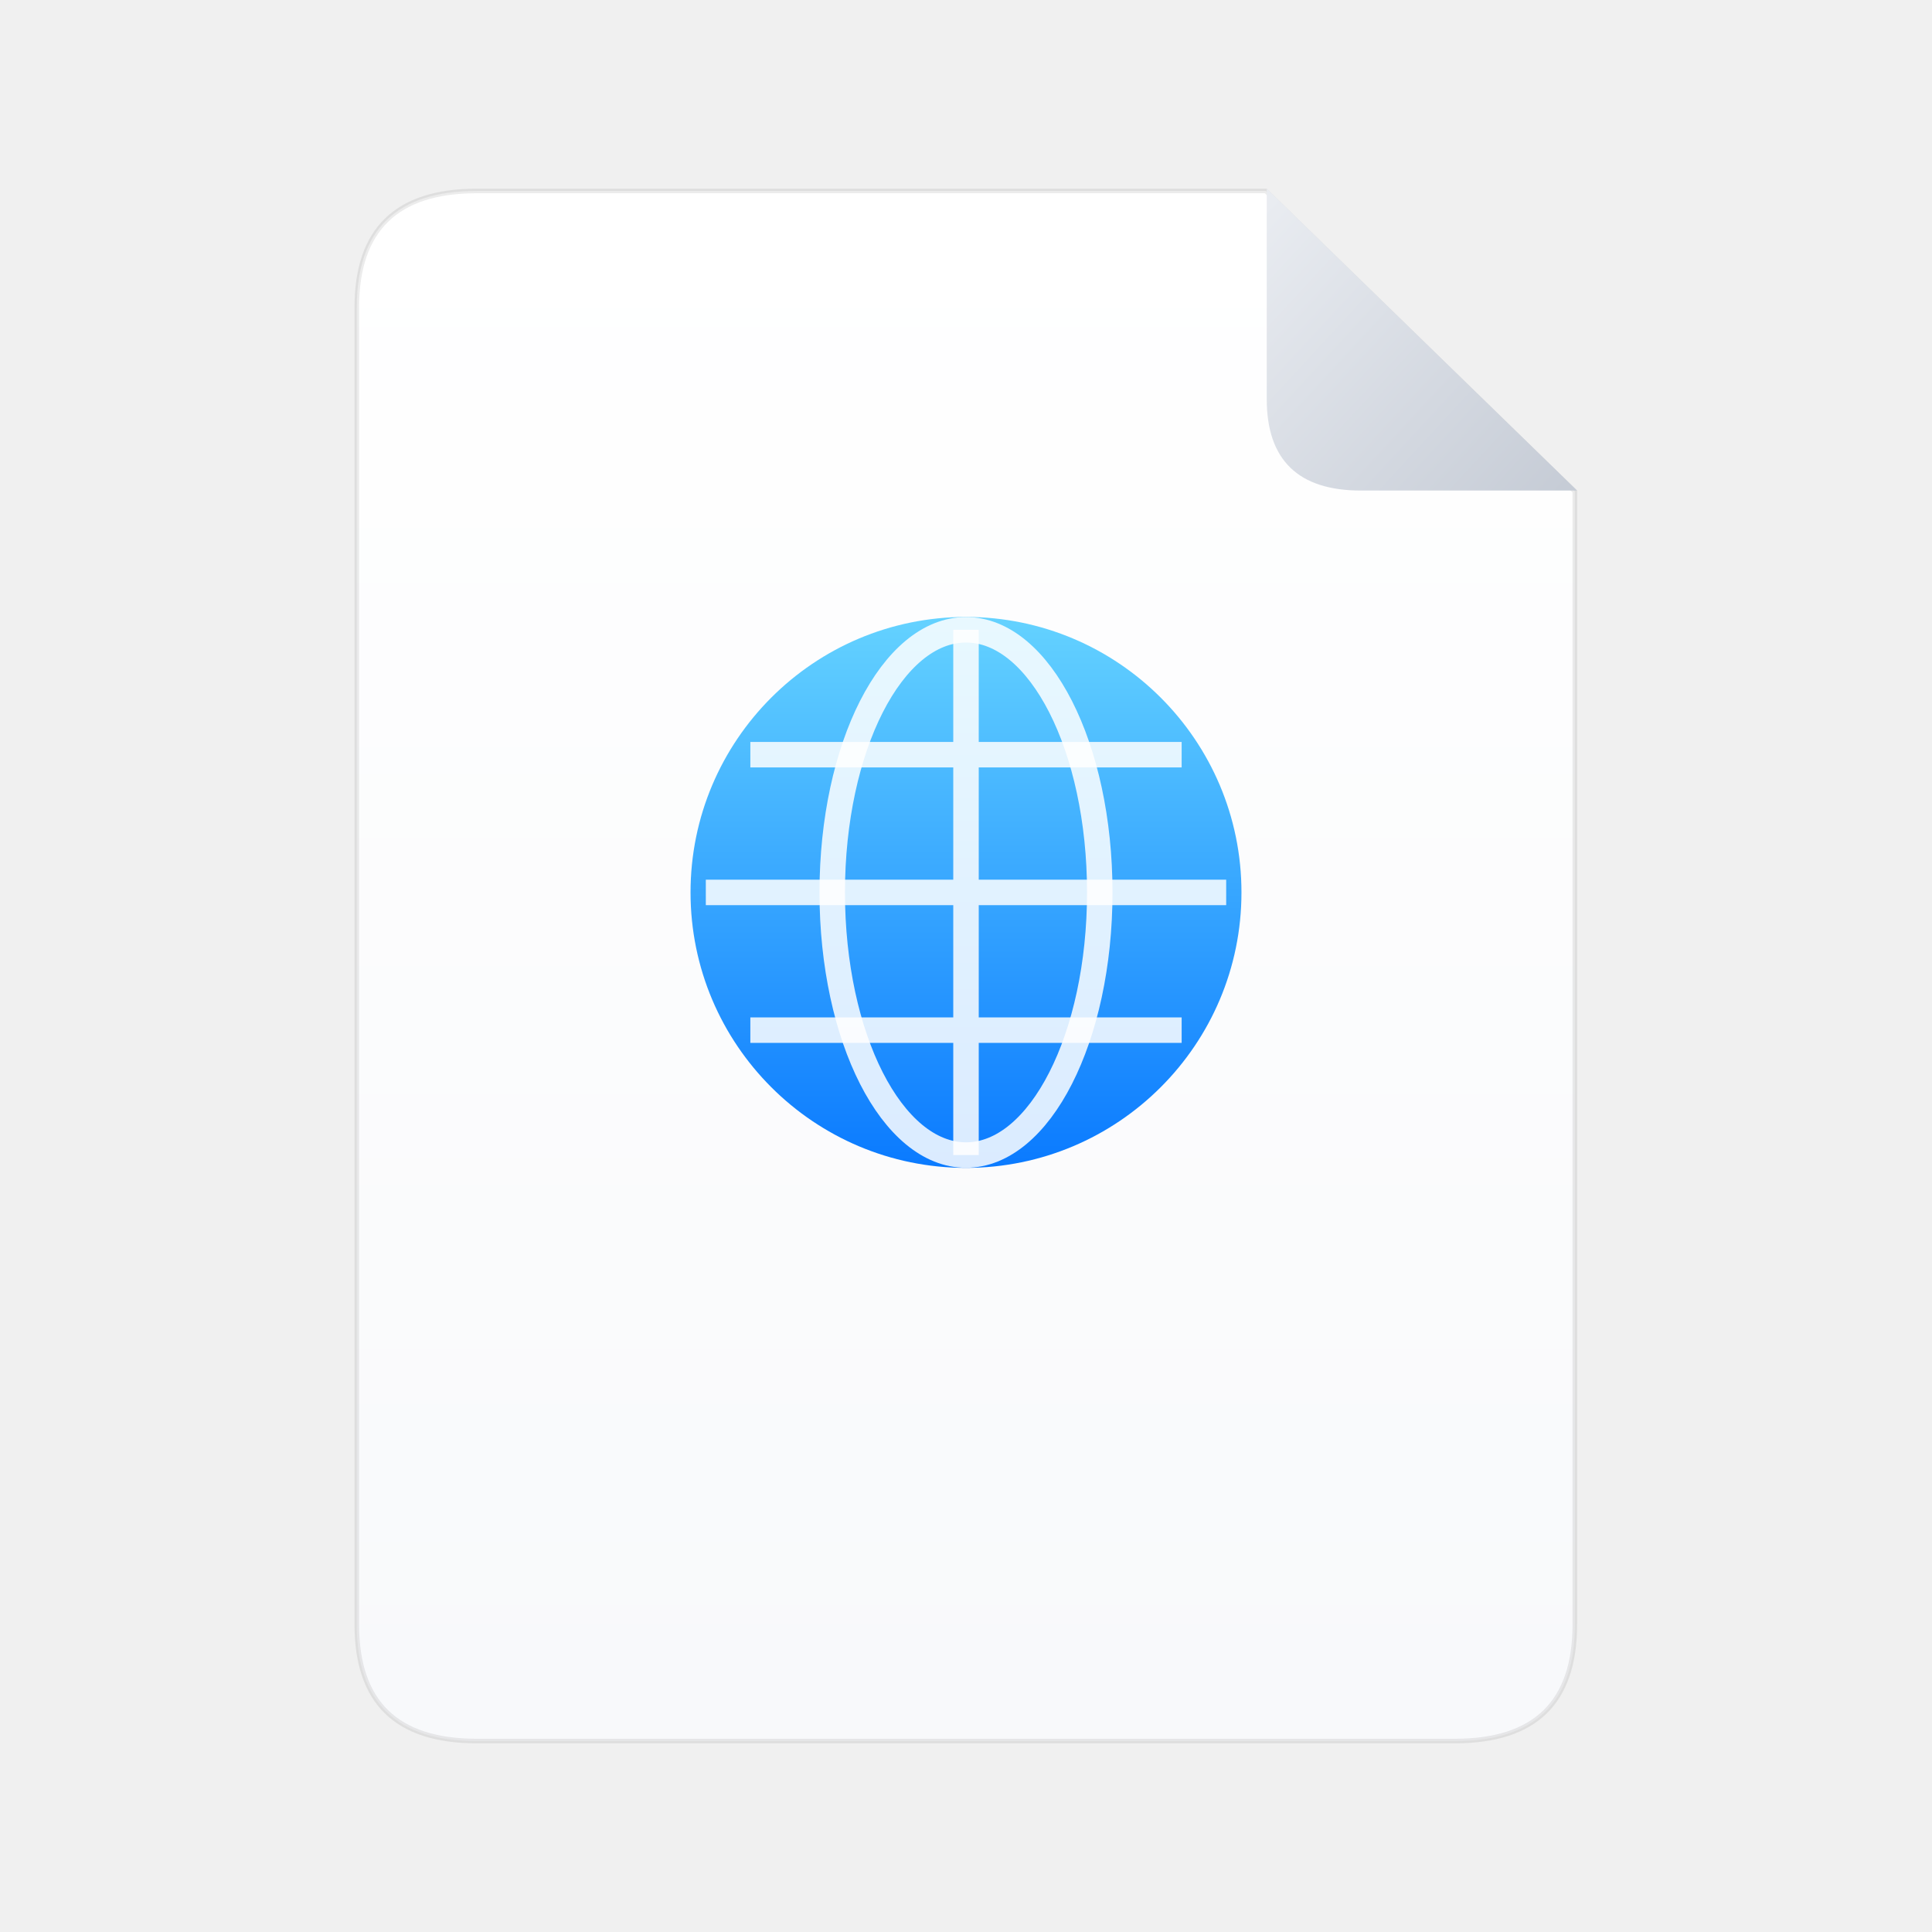
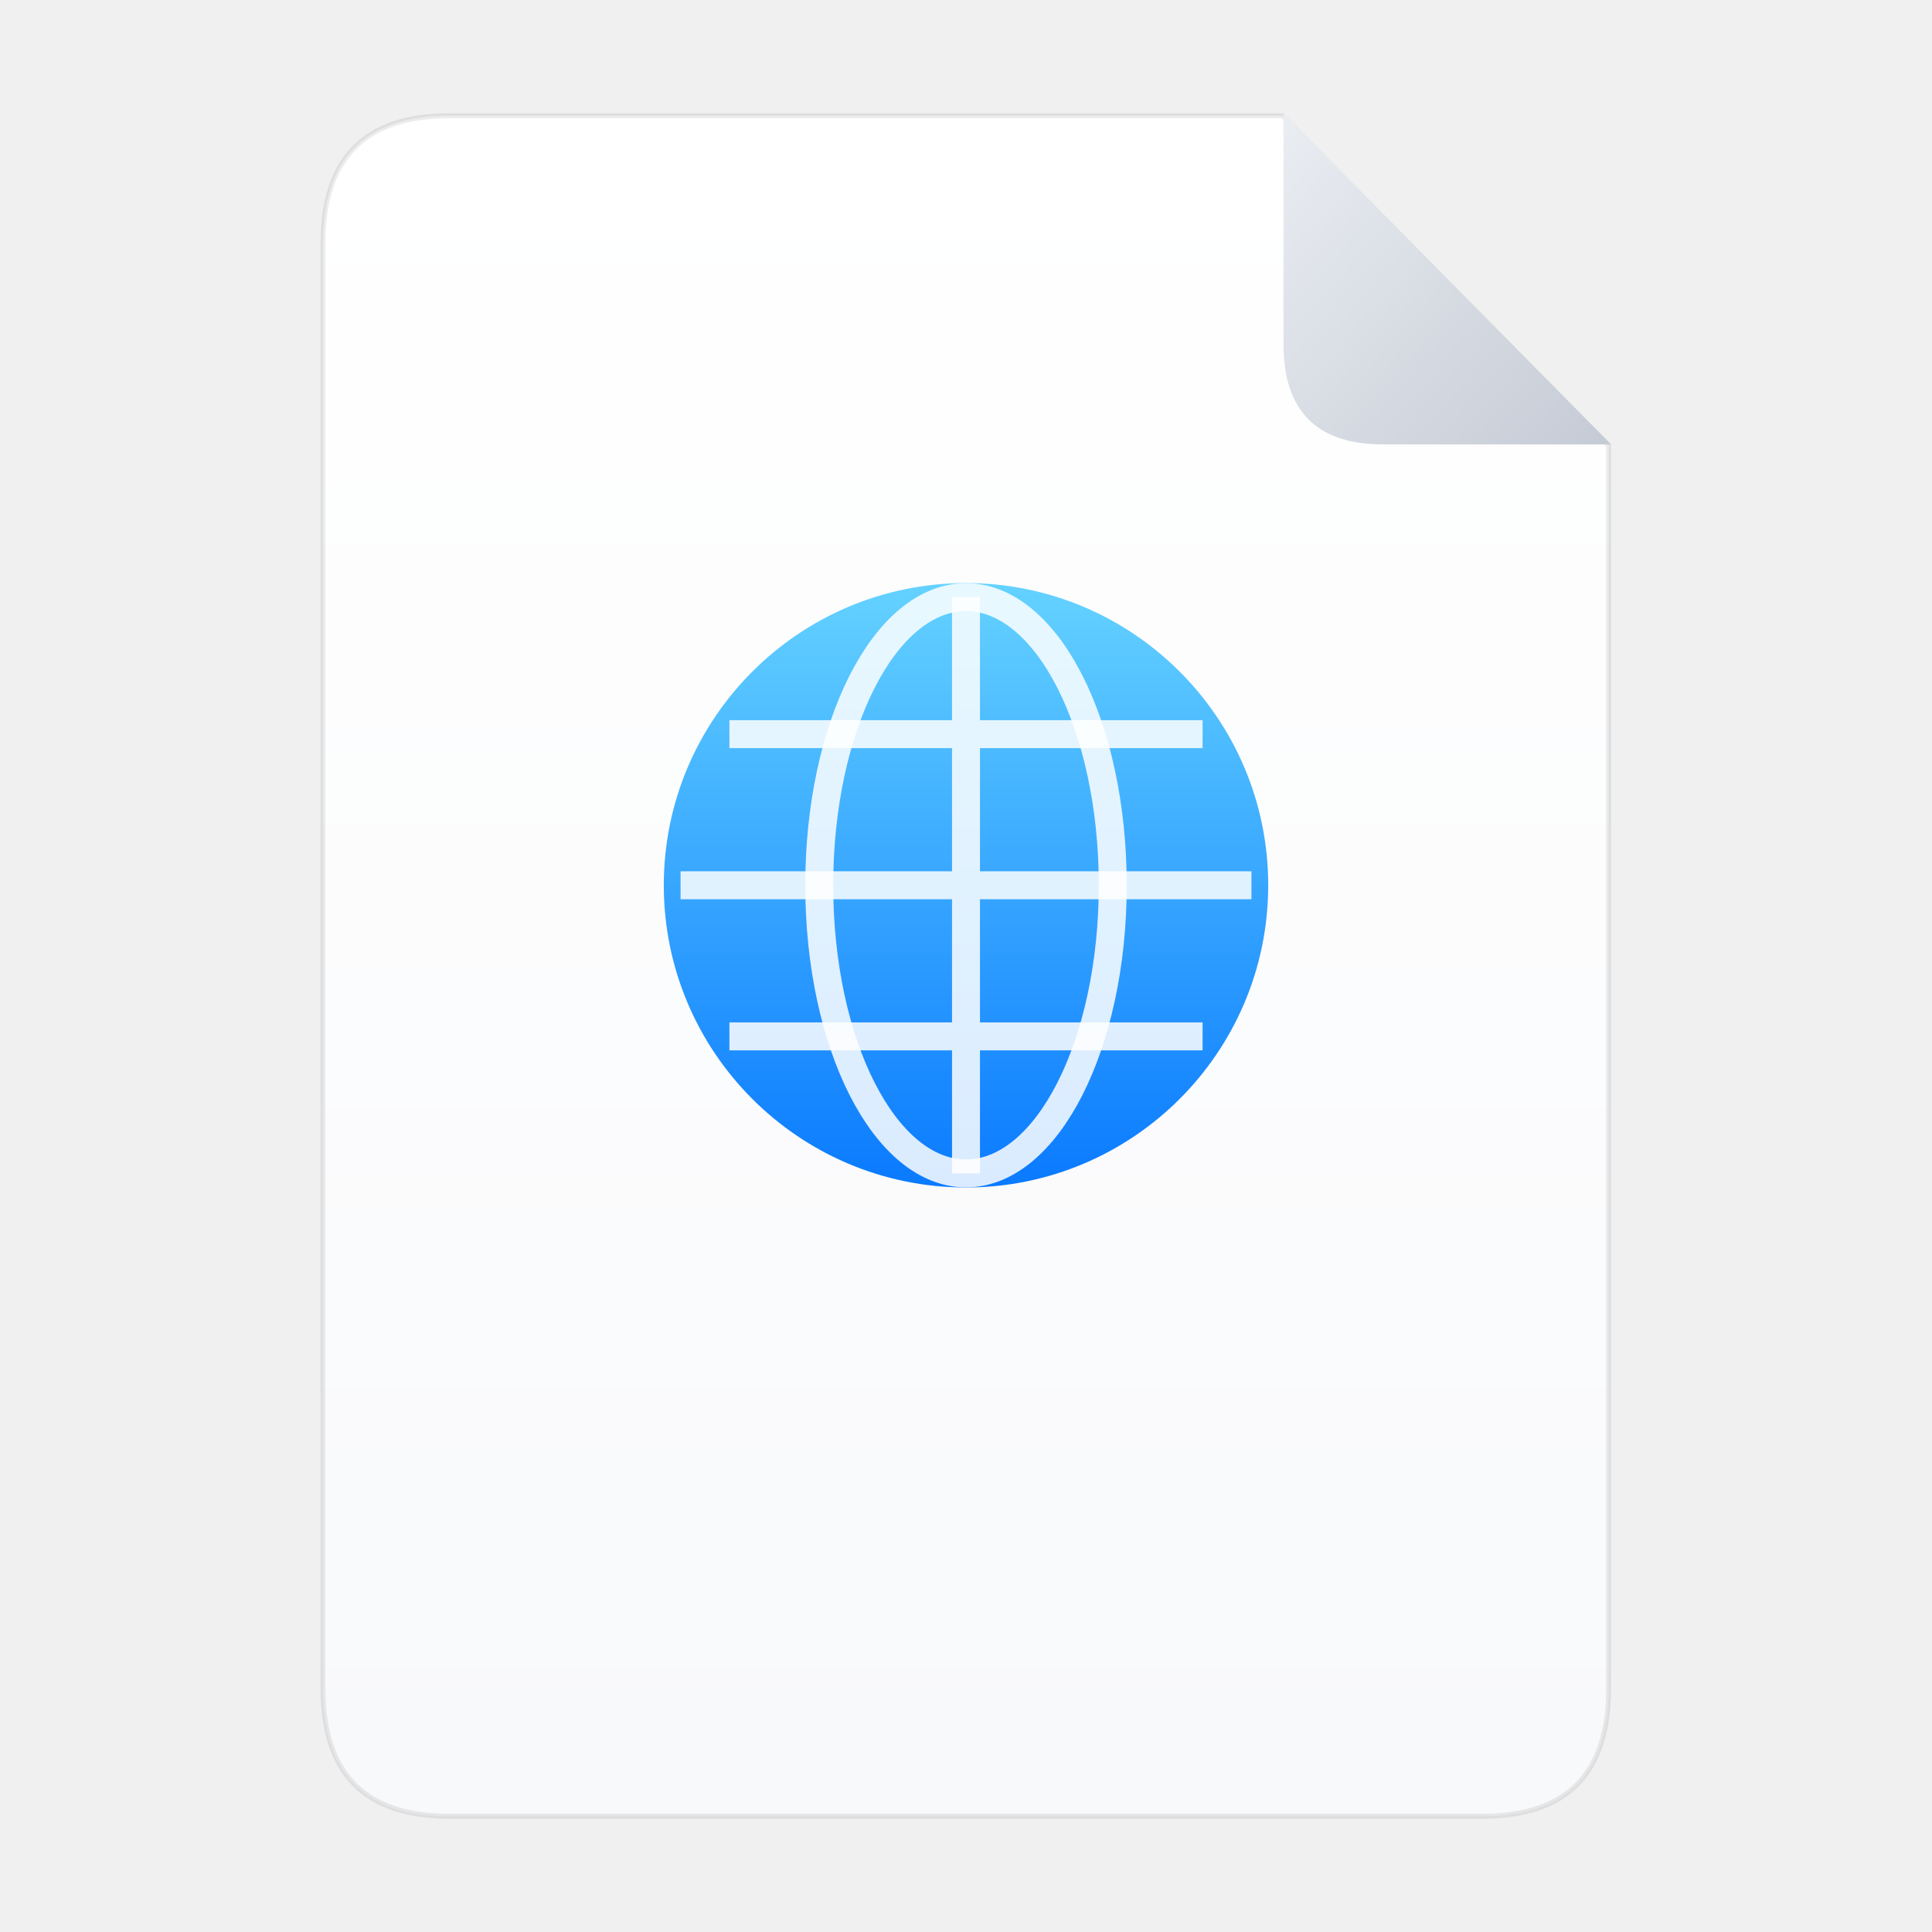
<svg xmlns="http://www.w3.org/2000/svg" xmlns:xlink="http://www.w3.org/1999/xlink" width="1024px" height="1024px" viewBox="0 0 1024 1024" version="1.1">
  <defs>
    <path d="M835.9,260 L835.9,861 C835.9,903 814.3,924 771.1,924 L252.7,924 C209.5,924 187.9,903 187.9,861 L187.9,163 C187.9,121 209.5,100 252.7,100 L671.4,100 Z" id="path-1" />
    <linearGradient x1="50%" y1="0%" x2="50%" y2="100%" id="linearGradient-2">
      <stop stop-color="#FFFFFF" offset="0%" />
      <stop stop-color="#F8F9FB" offset="100%" />
    </linearGradient>
    <linearGradient x1="50%" y1="0%" x2="50%" y2="100%" id="linearGradient-3">
      <stop stop-color="#64D2FF" offset="0%" />
      <stop stop-color="#0A7AFF" offset="100%" />
    </linearGradient>
    <linearGradient x1="0%" y1="5.252%" x2="100%" y2="94.748%" id="linearGradient-4">
      <stop stop-color="#E9ECF1" offset="0%" />
      <stop stop-color="#C6CCD6" offset="100%" />
    </linearGradient>
  </defs>
-   <g id="icon" stroke="none" fill="none" xlink:href="#path-1">
-     <path d="M670.909,101.21 L834.69,260.511 L834.69,861 C834.69,902.324 813.639,922.79 771.1,922.79 L252.7,922.79 C210.161,922.79 189.11,902.324 189.11,861 L189.11,163 C189.11,121.676 210.161,101.21 252.7,101.21 Z" id="Page" stroke-opacity="0.078" stroke="#000000" stroke-width="2.42" fill="url(#linearGradient-2)" fill-rule="evenodd" />
+   <g id="icon" transform="matrix(1.097087, 0, 0, 1.097087, -49.70874, -49.70874)" stroke="none" fill="none" xlink:href="#path-1">
+     <path d="M670.909,101.21 L834.69,260.511 L834.69,861 C834.69,902.324 813.639,922.79 771.1,922.79 L252.7,922.79 C210.161,922.79 189.11,902.324 189.11,861 L189.11,163 C189.11,121.676 210.161,101.21 252.7,101.21 Z" id="Page" transform="matrix(0.962144, 0, 0, 1, 19.3825, 0)" stroke-opacity="0.078" stroke="#000000" stroke-width="2.42" fill="url(#linearGradient-2)" fill-rule="evenodd" />
    <path d="M512,327 C592.6,327 658,392.4 658,473 C658,553.6 592.6,619 512,619 C431.4,619 366,553.6 366,473 C366,392.4 431.4,327 512,327 Z" id="Globe" fill="url(#linearGradient-3)" fill-rule="evenodd" />
    <path d="M512,333.8 C551.2,333.8 582.9,396.1 582.9,473 C582.9,549.9 551.2,612.2 512,612.2 C472.8,612.2 441.1,549.9 441.1,473 C441.1,396.1 472.8,333.8 512,333.8 Z" id="Meridian" stroke-opacity="0.851" stroke="#FFFFFF" stroke-width="13.5" />
    <path d="M512,333.8 L512,612.2 M374.1,473 L649.9,473 M397.7,400 L626.3,400 M397.7,546 L626.3,546" id="Grid" stroke-opacity="0.851" stroke="#FFFFFF" stroke-width="13.5" />
-     <path d="M671.4,100 L835.9,260 L721.3,260 C688.1,260 671.4,243.8 671.4,211.5 L671.4,100 Z" id="Corner" fill="url(#linearGradient-4)" fill-rule="evenodd" />
+     <path d="M671.4,100 L835.9,260 L721.3,260 C688.1,260 671.4,243.8 671.4,211.5 L671.4,100 Z" id="Corner" transform="matrix(0.962144, 0, 0, 1, 19.3825, 0)" fill="url(#linearGradient-4)" fill-rule="evenodd" />
  </g>
</svg>
